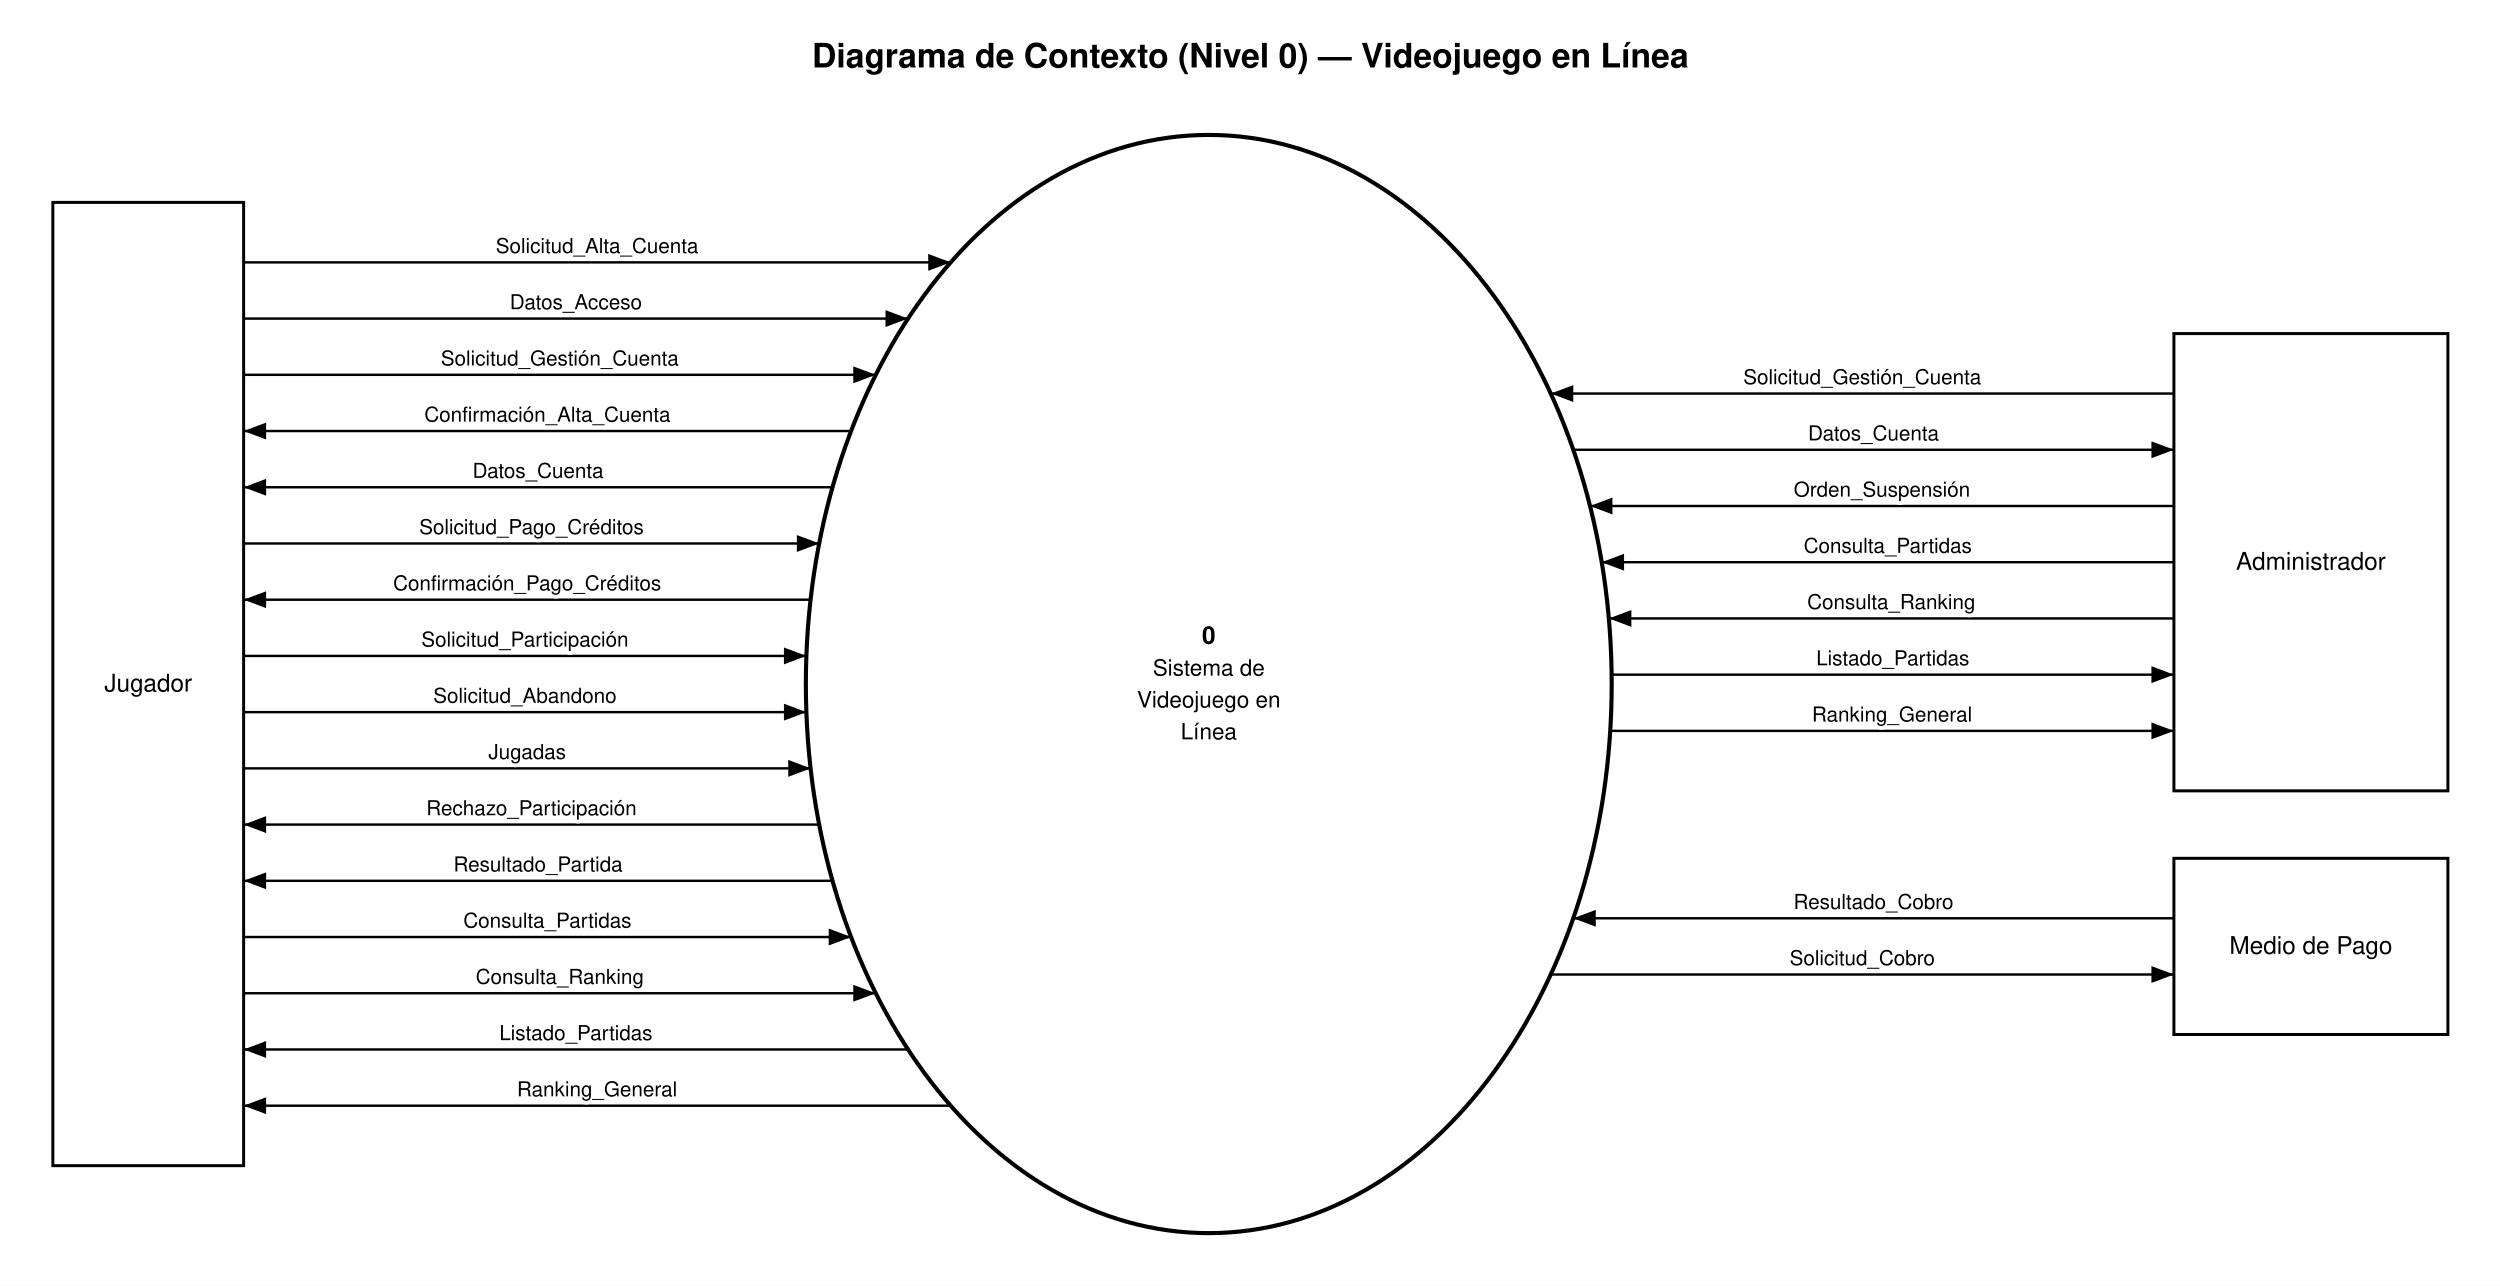
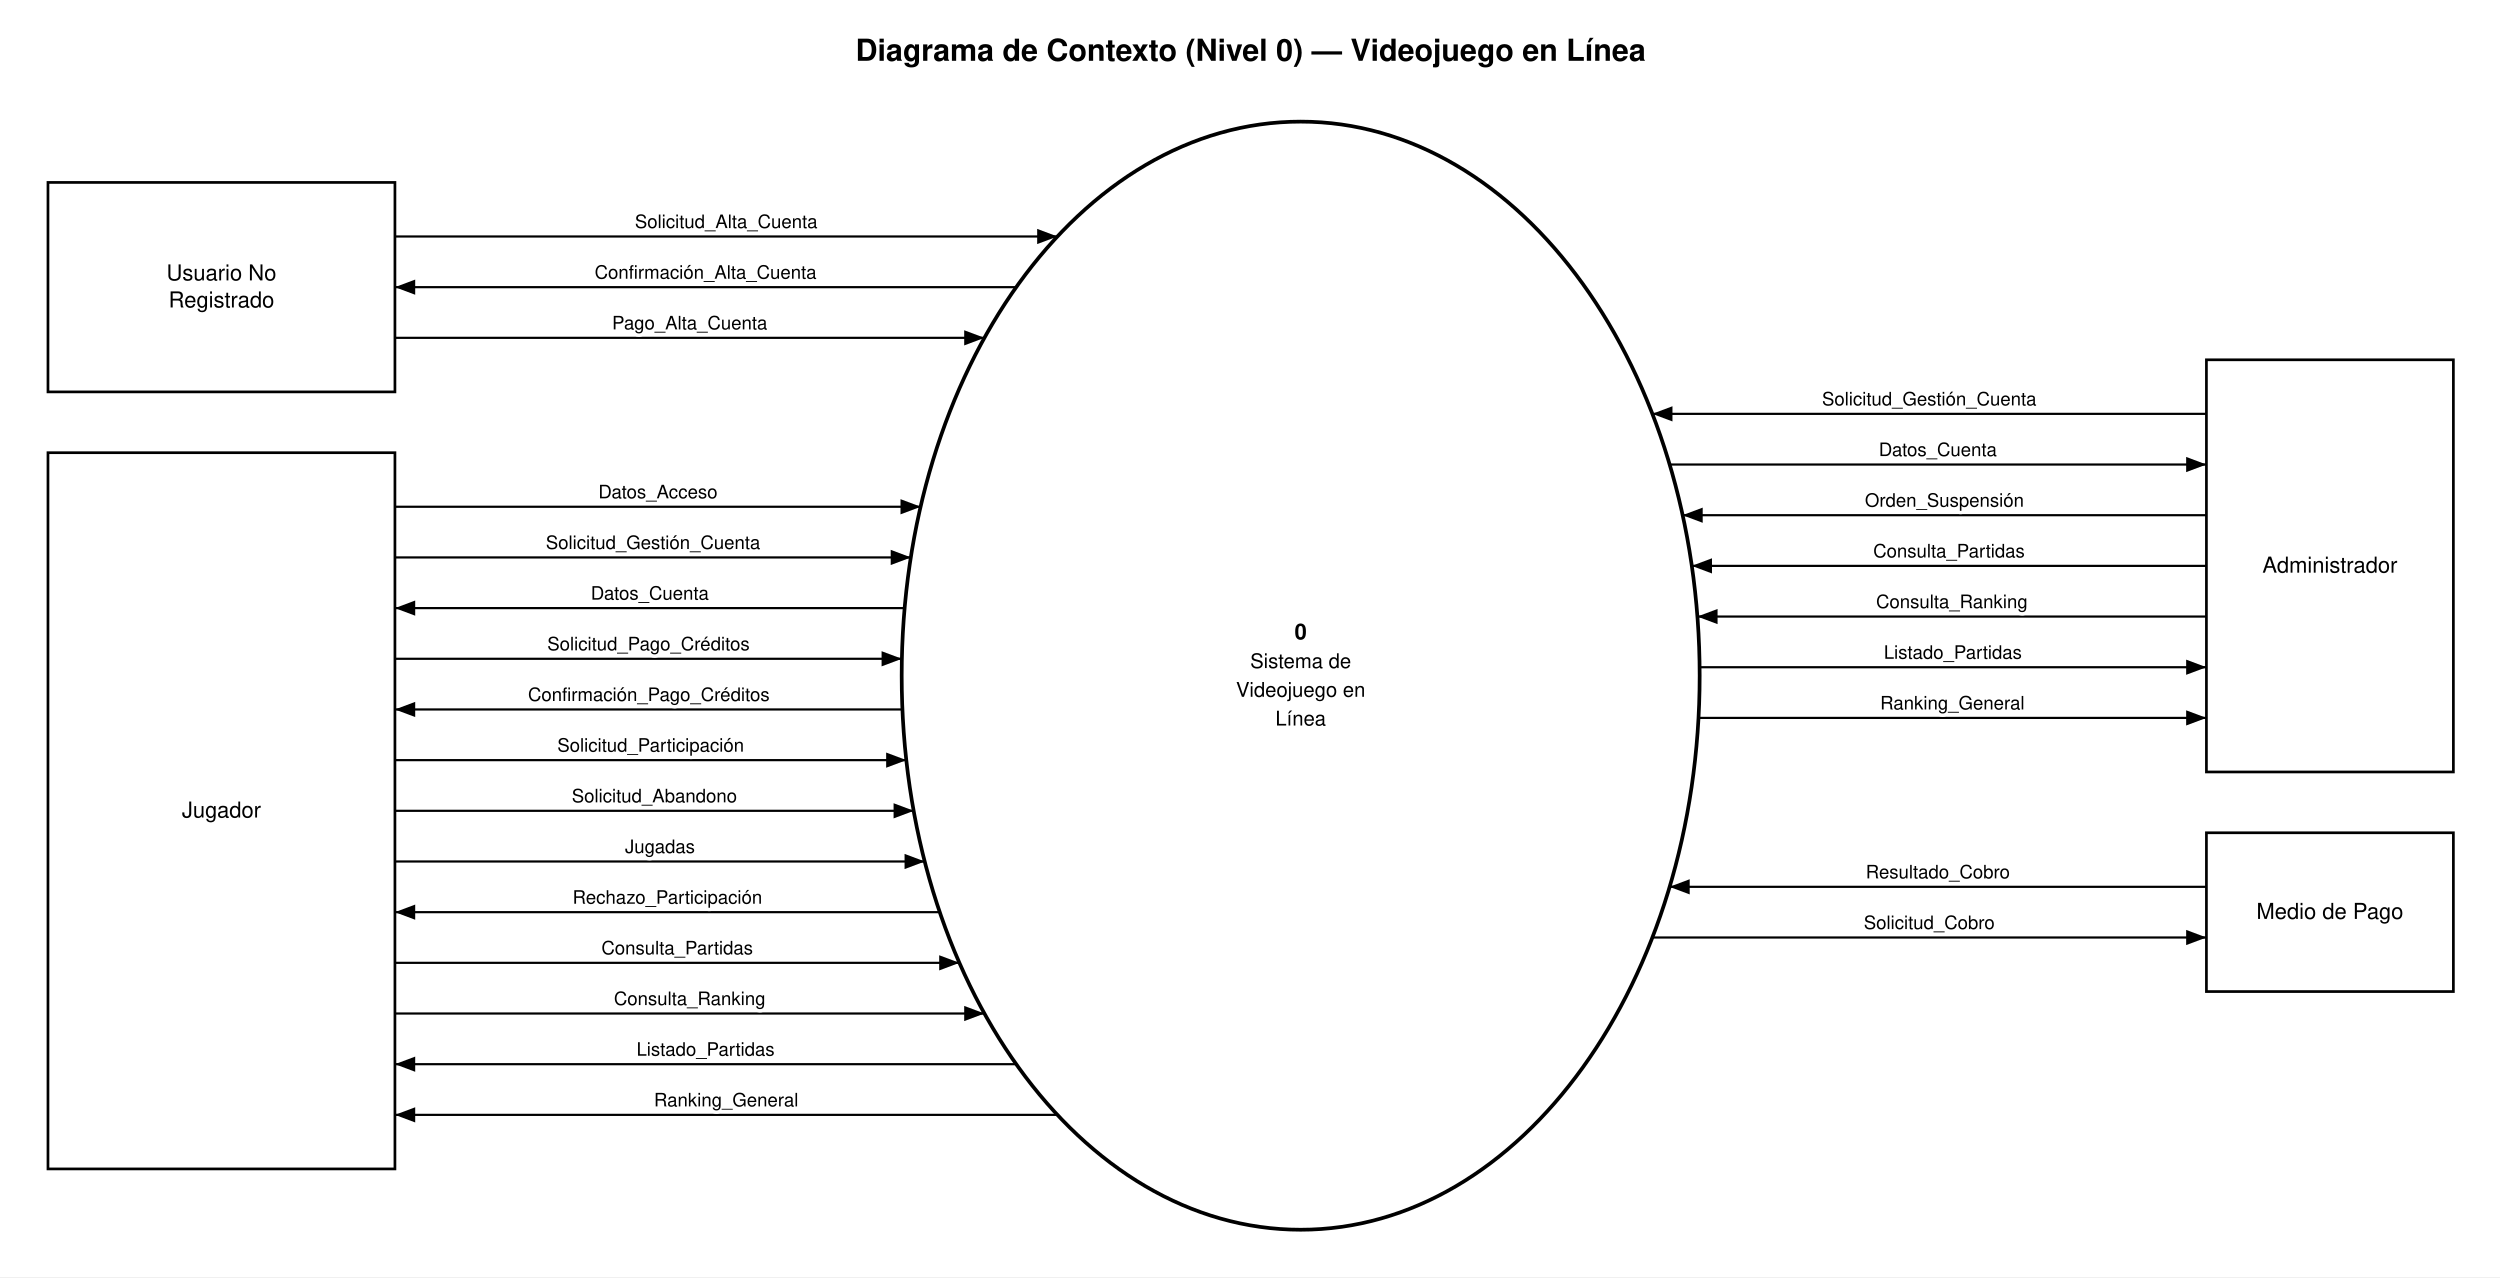
- <svg xmlns="http://www.w3.org/2000/svg" viewBox="-645 -108 1334 686" width="1334" height="686" font-family="Helvetica, Arial, sans-serif">
+ <svg xmlns="http://www.w3.org/2000/svg" viewBox="-770 -108 1480 756" width="1480" height="756" font-family="Helvetica, Arial, sans-serif">
  <defs>
    <marker id="e" markerUnits="userSpaceOnUse" markerWidth="12" markerHeight="9" refX="12" refY="4.5" orient="auto">
      <path d="M0,0 L12,4.5 L0,9 z" fill="#000" />
    </marker>
    <marker id="s" markerUnits="userSpaceOnUse" markerWidth="12" markerHeight="9" refX="0" refY="4.5" orient="auto">
      <path d="M12,0 L0,4.5 L12,9 z" fill="#000" />
    </marker>
  </defs>
-   <rect x="-645" y="-108" width="1334" height="686" fill="#fff" />
-   <text x="22.2" y="-72.0" text-anchor="middle" font-size="18" font-weight="bold">Diagrama de Contexto (Nivel 0) — Videojuego en Línea</text>
-   <ellipse cx="0.0" cy="257.0" rx="215.0" ry="293.0" fill="#fff" stroke="#000" stroke-width="2.2" />
-   <text x="0.0" y="235.5" text-anchor="middle" font-weight="bold" font-size="13">0</text>
-   <text x="0.0" y="252.5" text-anchor="middle" font-size="12">Sistema de</text>
-   <text x="0.0" y="269.5" text-anchor="middle" font-size="12">Videojuego en</text>
-   <text x="0.0" y="286.5" text-anchor="middle" font-size="12">Línea</text>
-   <rect x="-616.8" y="0.0" width="101.8" height="514.0" fill="#fff" stroke="#000" stroke-width="1.6" />
-   <text x="-565.9" y="261.0" text-anchor="middle" font-size="13">Jugador</text>
-   <line x1="-515.0" y1="32.0" x2="-137.7" y2="32.0" stroke="#000" stroke-width="1.3" marker-end="url(#e)" />
-   <text x="-326.4" y="27.0" text-anchor="middle" font-size="11" paint-order="stroke" stroke="#fff" stroke-width="4" stroke-linejoin="round">Solicitud_Alta_Cuenta</text>
-   <line x1="-515.0" y1="62.0" x2="-160.5" y2="62.0" stroke="#000" stroke-width="1.3" marker-end="url(#e)" />
-   <text x="-337.7" y="57.0" text-anchor="middle" font-size="11" paint-order="stroke" stroke="#fff" stroke-width="4" stroke-linejoin="round">Datos_Acceso</text>
-   <line x1="-515.0" y1="92.0" x2="-177.7" y2="92.0" stroke="#000" stroke-width="1.3" marker-end="url(#e)" />
-   <text x="-346.3" y="87.0" text-anchor="middle" font-size="11" paint-order="stroke" stroke="#fff" stroke-width="4" stroke-linejoin="round">Solicitud_Gestión_Cuenta</text>
-   <line x1="-190.8" y1="122.0" x2="-515.0" y2="122.0" stroke="#000" stroke-width="1.3" marker-end="url(#e)" />
-   <text x="-352.9" y="117.0" text-anchor="middle" font-size="11" paint-order="stroke" stroke="#fff" stroke-width="4" stroke-linejoin="round">Confirmación_Alta_Cuenta</text>
-   <line x1="-200.7" y1="152.0" x2="-515.0" y2="152.0" stroke="#000" stroke-width="1.3" marker-end="url(#e)" />
-   <text x="-357.9" y="147.0" text-anchor="middle" font-size="11" paint-order="stroke" stroke="#fff" stroke-width="4" stroke-linejoin="round">Datos_Cuenta</text>
-   <line x1="-515.0" y1="182.0" x2="-207.8" y2="182.0" stroke="#000" stroke-width="1.3" marker-end="url(#e)" />
-   <text x="-361.4" y="177.0" text-anchor="middle" font-size="11" paint-order="stroke" stroke="#fff" stroke-width="4" stroke-linejoin="round">Solicitud_Pago_Créditos</text>
-   <line x1="-212.4" y1="212.0" x2="-515.0" y2="212.0" stroke="#000" stroke-width="1.3" marker-end="url(#e)" />
-   <text x="-363.7" y="207.0" text-anchor="middle" font-size="11" paint-order="stroke" stroke="#fff" stroke-width="4" stroke-linejoin="round">Confirmación_Pago_Créditos</text>
-   <line x1="-515.0" y1="242.0" x2="-214.7" y2="242.0" stroke="#000" stroke-width="1.3" marker-end="url(#e)" />
-   <text x="-364.9" y="237.0" text-anchor="middle" font-size="11" paint-order="stroke" stroke="#fff" stroke-width="4" stroke-linejoin="round">Solicitud_Participación</text>
-   <line x1="-515.0" y1="272.0" x2="-214.7" y2="272.0" stroke="#000" stroke-width="1.3" marker-end="url(#e)" />
-   <text x="-364.9" y="267.0" text-anchor="middle" font-size="11" paint-order="stroke" stroke="#fff" stroke-width="4" stroke-linejoin="round">Solicitud_Abandono</text>
-   <line x1="-515.0" y1="302.0" x2="-212.4" y2="302.0" stroke="#000" stroke-width="1.3" marker-end="url(#e)" />
-   <text x="-363.7" y="297.0" text-anchor="middle" font-size="11" paint-order="stroke" stroke="#fff" stroke-width="4" stroke-linejoin="round">Jugadas</text>
-   <line x1="-207.8" y1="332.0" x2="-515.0" y2="332.0" stroke="#000" stroke-width="1.3" marker-end="url(#e)" />
-   <text x="-361.4" y="327.0" text-anchor="middle" font-size="11" paint-order="stroke" stroke="#fff" stroke-width="4" stroke-linejoin="round">Rechazo_Participación</text>
-   <line x1="-200.7" y1="362.0" x2="-515.0" y2="362.0" stroke="#000" stroke-width="1.3" marker-end="url(#e)" />
-   <text x="-357.9" y="357.0" text-anchor="middle" font-size="11" paint-order="stroke" stroke="#fff" stroke-width="4" stroke-linejoin="round">Resultado_Partida</text>
-   <line x1="-515.0" y1="392.0" x2="-190.8" y2="392.0" stroke="#000" stroke-width="1.3" marker-end="url(#e)" />
-   <text x="-352.9" y="387.0" text-anchor="middle" font-size="11" paint-order="stroke" stroke="#fff" stroke-width="4" stroke-linejoin="round">Consulta_Partidas</text>
-   <line x1="-515.0" y1="422.0" x2="-177.7" y2="422.0" stroke="#000" stroke-width="1.3" marker-end="url(#e)" />
-   <text x="-346.3" y="417.0" text-anchor="middle" font-size="11" paint-order="stroke" stroke="#fff" stroke-width="4" stroke-linejoin="round">Consulta_Ranking</text>
-   <line x1="-160.5" y1="452.0" x2="-515.0" y2="452.0" stroke="#000" stroke-width="1.3" marker-end="url(#e)" />
-   <text x="-337.7" y="447.0" text-anchor="middle" font-size="11" paint-order="stroke" stroke="#fff" stroke-width="4" stroke-linejoin="round">Listado_Partidas</text>
-   <line x1="-137.7" y1="482.0" x2="-515.0" y2="482.0" stroke="#000" stroke-width="1.3" marker-end="url(#e)" />
-   <text x="-326.4" y="477.0" text-anchor="middle" font-size="11" paint-order="stroke" stroke="#fff" stroke-width="4" stroke-linejoin="round">Ranking_General</text>
-   <rect x="515.0" y="70.0" width="146.2" height="244.0" fill="#fff" stroke="#000" stroke-width="1.6" />
-   <text x="588.1" y="196.0" text-anchor="middle" font-size="13">Administrador</text>
-   <line x1="515.0" y1="102.0" x2="182.5" y2="102.0" stroke="#000" stroke-width="1.3" marker-end="url(#e)" />
-   <text x="348.7" y="97.0" text-anchor="middle" font-size="11" paint-order="stroke" stroke="#fff" stroke-width="4" stroke-linejoin="round">Solicitud_Gestión_Cuenta</text>
-   <line x1="194.5" y1="132.0" x2="515.0" y2="132.0" stroke="#000" stroke-width="1.3" marker-end="url(#e)" />
-   <text x="354.7" y="127.0" text-anchor="middle" font-size="11" paint-order="stroke" stroke="#fff" stroke-width="4" stroke-linejoin="round">Datos_Cuenta</text>
-   <line x1="515.0" y1="162.0" x2="203.4" y2="162.0" stroke="#000" stroke-width="1.3" marker-end="url(#e)" />
-   <text x="359.2" y="157.0" text-anchor="middle" font-size="11" paint-order="stroke" stroke="#fff" stroke-width="4" stroke-linejoin="round">Orden_Suspensión</text>
-   <line x1="515.0" y1="192.0" x2="209.6" y2="192.0" stroke="#000" stroke-width="1.3" marker-end="url(#e)" />
-   <text x="362.3" y="187.0" text-anchor="middle" font-size="11" paint-order="stroke" stroke="#fff" stroke-width="4" stroke-linejoin="round">Consulta_Partidas</text>
-   <line x1="515.0" y1="222.0" x2="213.5" y2="222.0" stroke="#000" stroke-width="1.3" marker-end="url(#e)" />
-   <text x="364.2" y="217.0" text-anchor="middle" font-size="11" paint-order="stroke" stroke="#fff" stroke-width="4" stroke-linejoin="round">Consulta_Ranking</text>
-   <line x1="215.0" y1="252.0" x2="515.0" y2="252.0" stroke="#000" stroke-width="1.3" marker-end="url(#e)" />
-   <text x="365.0" y="247.0" text-anchor="middle" font-size="11" paint-order="stroke" stroke="#fff" stroke-width="4" stroke-linejoin="round">Listado_Partidas</text>
-   <line x1="214.2" y1="282.0" x2="515.0" y2="282.0" stroke="#000" stroke-width="1.3" marker-end="url(#e)" />
-   <text x="364.6" y="277.0" text-anchor="middle" font-size="11" paint-order="stroke" stroke="#fff" stroke-width="4" stroke-linejoin="round">Ranking_General</text>
-   <rect x="515.0" y="350.0" width="146.2" height="94.0" fill="#fff" stroke="#000" stroke-width="1.6" />
-   <text x="588.1" y="401.0" text-anchor="middle" font-size="13">Medio de Pago</text>
-   <line x1="515.0" y1="382.0" x2="194.5" y2="382.0" stroke="#000" stroke-width="1.3" marker-end="url(#e)" />
-   <text x="354.7" y="377.0" text-anchor="middle" font-size="11" paint-order="stroke" stroke="#fff" stroke-width="4" stroke-linejoin="round">Resultado_Cobro</text>
-   <line x1="182.5" y1="412.0" x2="515.0" y2="412.0" stroke="#000" stroke-width="1.3" marker-end="url(#e)" />
-   <text x="348.7" y="407.0" text-anchor="middle" font-size="11" paint-order="stroke" stroke="#fff" stroke-width="4" stroke-linejoin="round">Solicitud_Cobro</text>
+   <rect x="-770" y="-108" width="1480" height="756" fill="#fff" />
+   <text x="-29.6" y="-72.0" text-anchor="middle" font-size="18" font-weight="bold">Diagrama de Contexto (Nivel 0) — Videojuego en Línea</text>
+   <ellipse cx="0.0" cy="292.0" rx="236.2" ry="328.0" fill="#fff" stroke="#000" stroke-width="2.2" />
+   <text x="0.0" y="270.5" text-anchor="middle" font-weight="bold" font-size="13">0</text>
+   <text x="0.0" y="287.5" text-anchor="middle" font-size="12">Sistema de</text>
+   <text x="0.0" y="304.5" text-anchor="middle" font-size="12">Videojuego en</text>
+   <text x="0.0" y="321.5" text-anchor="middle" font-size="12">Línea</text>
+   <rect x="-741.6" y="0.0" width="205.4" height="124.0" fill="#fff" stroke="#000" stroke-width="1.6" />
+   <text x="-638.9" y="58.0" text-anchor="middle" font-size="13">Usuario No</text>
+   <text x="-638.9" y="74.0" text-anchor="middle" font-size="13">Registrado</text>
+   <line x1="-536.2" y1="32.0" x2="-144.0" y2="32.0" stroke="#000" stroke-width="1.3" marker-end="url(#e)" />
+   <text x="-340.1" y="27.0" text-anchor="middle" font-size="11" paint-order="stroke" stroke="#fff" stroke-width="4" stroke-linejoin="round">Solicitud_Alta_Cuenta</text>
+   <line x1="-168.4" y1="62.0" x2="-536.2" y2="62.0" stroke="#000" stroke-width="1.3" marker-end="url(#e)" />
+   <text x="-352.3" y="57.0" text-anchor="middle" font-size="11" paint-order="stroke" stroke="#fff" stroke-width="4" stroke-linejoin="round">Confirmación_Alta_Cuenta</text>
+   <line x1="-536.2" y1="92.0" x2="-187.2" y2="92.0" stroke="#000" stroke-width="1.3" marker-end="url(#e)" />
+   <text x="-361.7" y="87.0" text-anchor="middle" font-size="11" paint-order="stroke" stroke="#fff" stroke-width="4" stroke-linejoin="round">Pago_Alta_Cuenta</text>
+   <rect x="-741.6" y="160.0" width="205.4" height="424.0" fill="#fff" stroke="#000" stroke-width="1.6" />
+   <text x="-638.9" y="376.0" text-anchor="middle" font-size="13">Jugador</text>
+   <line x1="-536.2" y1="192.0" x2="-224.9" y2="192.0" stroke="#000" stroke-width="1.3" marker-end="url(#e)" />
+   <text x="-380.5" y="187.0" text-anchor="middle" font-size="11" paint-order="stroke" stroke="#fff" stroke-width="4" stroke-linejoin="round">Datos_Acceso</text>
+   <line x1="-536.2" y1="222.0" x2="-230.7" y2="222.0" stroke="#000" stroke-width="1.3" marker-end="url(#e)" />
+   <text x="-383.4" y="217.0" text-anchor="middle" font-size="11" paint-order="stroke" stroke="#fff" stroke-width="4" stroke-linejoin="round">Solicitud_Gestión_Cuenta</text>
+   <line x1="-234.4" y1="252.0" x2="-536.2" y2="252.0" stroke="#000" stroke-width="1.3" marker-end="url(#e)" />
+   <text x="-385.3" y="247.0" text-anchor="middle" font-size="11" paint-order="stroke" stroke="#fff" stroke-width="4" stroke-linejoin="round">Datos_Cuenta</text>
+   <line x1="-536.2" y1="282.0" x2="-236.1" y2="282.0" stroke="#000" stroke-width="1.3" marker-end="url(#e)" />
+   <text x="-386.1" y="277.0" text-anchor="middle" font-size="11" paint-order="stroke" stroke="#fff" stroke-width="4" stroke-linejoin="round">Solicitud_Pago_Créditos</text>
+   <line x1="-235.7" y1="312.0" x2="-536.2" y2="312.0" stroke="#000" stroke-width="1.3" marker-end="url(#e)" />
+   <text x="-385.9" y="307.0" text-anchor="middle" font-size="11" paint-order="stroke" stroke="#fff" stroke-width="4" stroke-linejoin="round">Confirmación_Pago_Créditos</text>
+   <line x1="-536.2" y1="342.0" x2="-233.4" y2="342.0" stroke="#000" stroke-width="1.3" marker-end="url(#e)" />
+   <text x="-384.8" y="337.0" text-anchor="middle" font-size="11" paint-order="stroke" stroke="#fff" stroke-width="4" stroke-linejoin="round">Solicitud_Participación</text>
+   <line x1="-536.2" y1="372.0" x2="-229.0" y2="372.0" stroke="#000" stroke-width="1.3" marker-end="url(#e)" />
+   <text x="-382.6" y="367.0" text-anchor="middle" font-size="11" paint-order="stroke" stroke="#fff" stroke-width="4" stroke-linejoin="round">Solicitud_Abandono</text>
+   <line x1="-536.2" y1="402.0" x2="-222.5" y2="402.0" stroke="#000" stroke-width="1.3" marker-end="url(#e)" />
+   <text x="-379.3" y="397.0" text-anchor="middle" font-size="11" paint-order="stroke" stroke="#fff" stroke-width="4" stroke-linejoin="round">Jugadas</text>
+   <line x1="-213.6" y1="432.0" x2="-536.2" y2="432.0" stroke="#000" stroke-width="1.3" marker-end="url(#e)" />
+   <text x="-374.9" y="427.0" text-anchor="middle" font-size="11" paint-order="stroke" stroke="#fff" stroke-width="4" stroke-linejoin="round">Rechazo_Participación</text>
+   <line x1="-536.2" y1="462.0" x2="-202.0" y2="462.0" stroke="#000" stroke-width="1.3" marker-end="url(#e)" />
+   <text x="-369.1" y="457.0" text-anchor="middle" font-size="11" paint-order="stroke" stroke="#fff" stroke-width="4" stroke-linejoin="round">Consulta_Partidas</text>
+   <line x1="-536.2" y1="492.0" x2="-187.2" y2="492.0" stroke="#000" stroke-width="1.3" marker-end="url(#e)" />
+   <text x="-361.7" y="487.0" text-anchor="middle" font-size="11" paint-order="stroke" stroke="#fff" stroke-width="4" stroke-linejoin="round">Consulta_Ranking</text>
+   <line x1="-168.4" y1="522.0" x2="-536.2" y2="522.0" stroke="#000" stroke-width="1.3" marker-end="url(#e)" />
+   <text x="-352.3" y="517.0" text-anchor="middle" font-size="11" paint-order="stroke" stroke="#fff" stroke-width="4" stroke-linejoin="round">Listado_Partidas</text>
+   <line x1="-144.0" y1="552.0" x2="-536.2" y2="552.0" stroke="#000" stroke-width="1.3" marker-end="url(#e)" />
+   <text x="-340.1" y="547.0" text-anchor="middle" font-size="11" paint-order="stroke" stroke="#fff" stroke-width="4" stroke-linejoin="round">Ranking_General</text>
+   <rect x="536.2" y="105.0" width="146.2" height="244.0" fill="#fff" stroke="#000" stroke-width="1.6" />
+   <text x="609.3" y="231.0" text-anchor="middle" font-size="13">Administrador</text>
+   <line x1="536.2" y1="137.0" x2="208.1" y2="137.0" stroke="#000" stroke-width="1.3" marker-end="url(#e)" />
+   <text x="372.1" y="132.0" text-anchor="middle" font-size="11" paint-order="stroke" stroke="#fff" stroke-width="4" stroke-linejoin="round">Solicitud_Gestión_Cuenta</text>
+   <line x1="218.3" y1="167.0" x2="536.2" y2="167.0" stroke="#000" stroke-width="1.3" marker-end="url(#e)" />
+   <text x="377.2" y="162.0" text-anchor="middle" font-size="11" paint-order="stroke" stroke="#fff" stroke-width="4" stroke-linejoin="round">Datos_Cuenta</text>
+   <line x1="536.2" y1="197.0" x2="226.0" y2="197.0" stroke="#000" stroke-width="1.3" marker-end="url(#e)" />
+   <text x="381.1" y="192.0" text-anchor="middle" font-size="11" paint-order="stroke" stroke="#fff" stroke-width="4" stroke-linejoin="round">Orden_Suspensión</text>
+   <line x1="536.2" y1="227.0" x2="231.5" y2="227.0" stroke="#000" stroke-width="1.3" marker-end="url(#e)" />
+   <text x="383.8" y="222.0" text-anchor="middle" font-size="11" paint-order="stroke" stroke="#fff" stroke-width="4" stroke-linejoin="round">Consulta_Partidas</text>
+   <line x1="536.2" y1="257.0" x2="234.8" y2="257.0" stroke="#000" stroke-width="1.3" marker-end="url(#e)" />
+   <text x="385.5" y="252.0" text-anchor="middle" font-size="11" paint-order="stroke" stroke="#fff" stroke-width="4" stroke-linejoin="round">Consulta_Ranking</text>
+   <line x1="236.1" y1="287.0" x2="536.2" y2="287.0" stroke="#000" stroke-width="1.3" marker-end="url(#e)" />
+   <text x="386.1" y="282.0" text-anchor="middle" font-size="11" paint-order="stroke" stroke="#fff" stroke-width="4" stroke-linejoin="round">Listado_Partidas</text>
+   <line x1="235.5" y1="317.0" x2="536.2" y2="317.0" stroke="#000" stroke-width="1.3" marker-end="url(#e)" />
+   <text x="385.8" y="312.0" text-anchor="middle" font-size="11" paint-order="stroke" stroke="#fff" stroke-width="4" stroke-linejoin="round">Ranking_General</text>
+   <rect x="536.2" y="385.0" width="146.2" height="94.0" fill="#fff" stroke="#000" stroke-width="1.6" />
+   <text x="609.3" y="436.0" text-anchor="middle" font-size="13">Medio de Pago</text>
+   <line x1="536.2" y1="417.0" x2="218.3" y2="417.0" stroke="#000" stroke-width="1.3" marker-end="url(#e)" />
+   <text x="377.2" y="412.0" text-anchor="middle" font-size="11" paint-order="stroke" stroke="#fff" stroke-width="4" stroke-linejoin="round">Resultado_Cobro</text>
+   <line x1="208.1" y1="447.0" x2="536.2" y2="447.0" stroke="#000" stroke-width="1.3" marker-end="url(#e)" />
+   <text x="372.1" y="442.0" text-anchor="middle" font-size="11" paint-order="stroke" stroke="#fff" stroke-width="4" stroke-linejoin="round">Solicitud_Cobro</text>
</svg>
